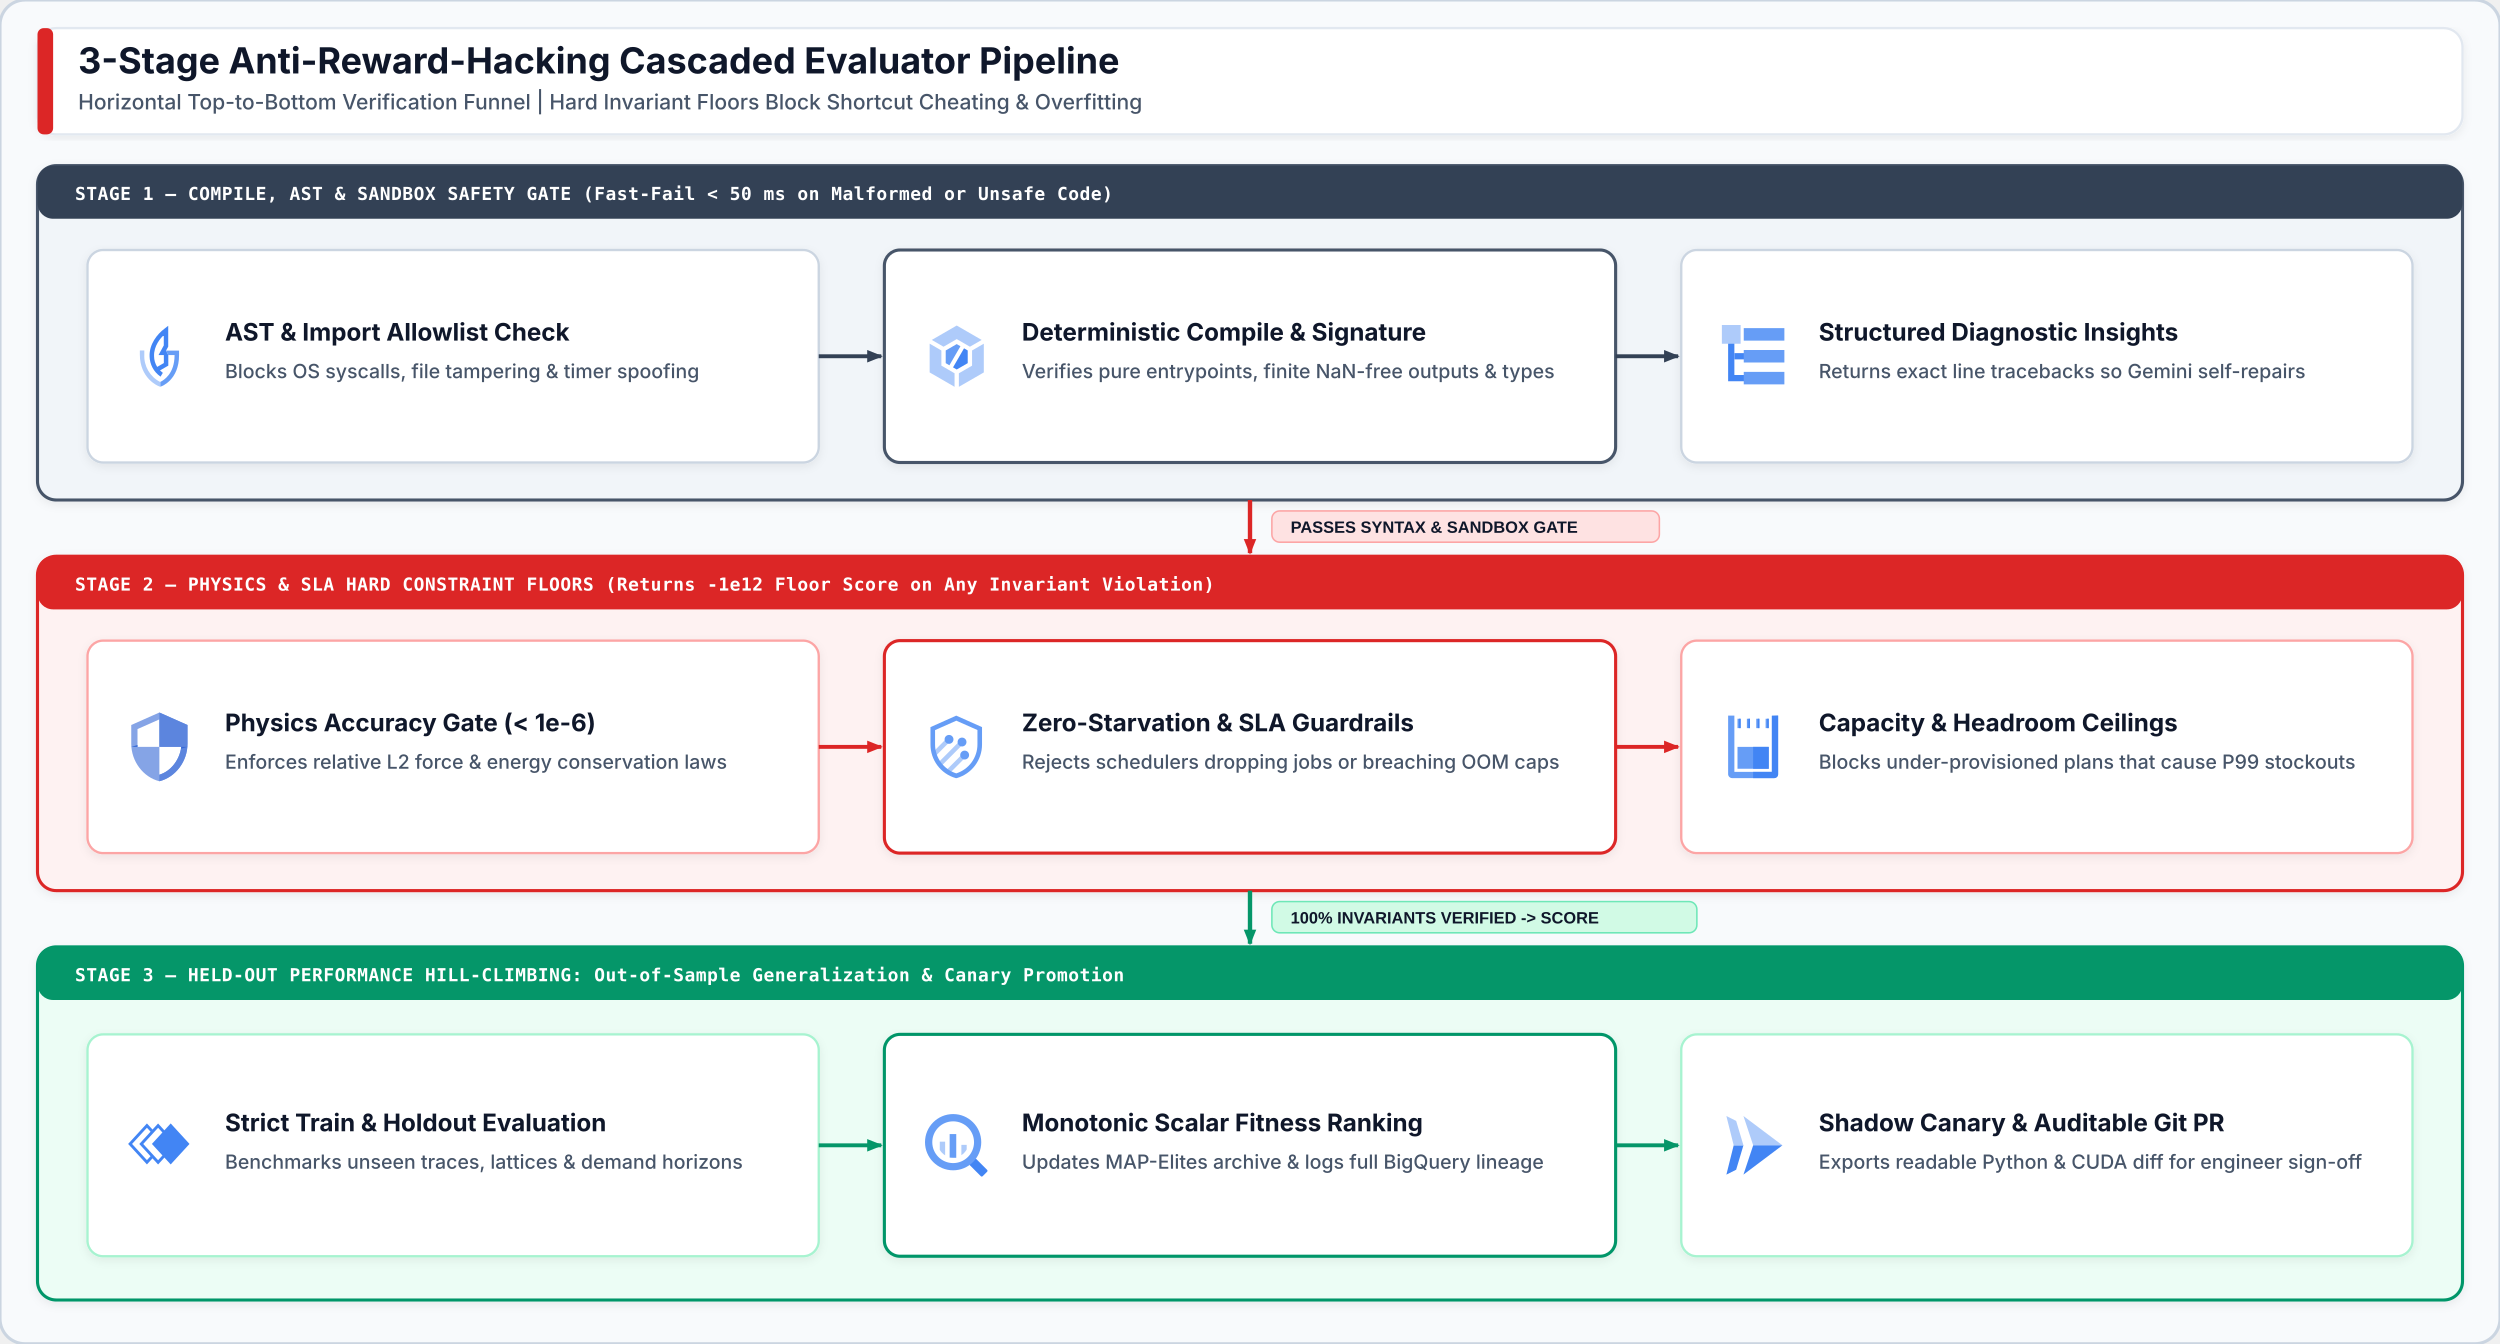
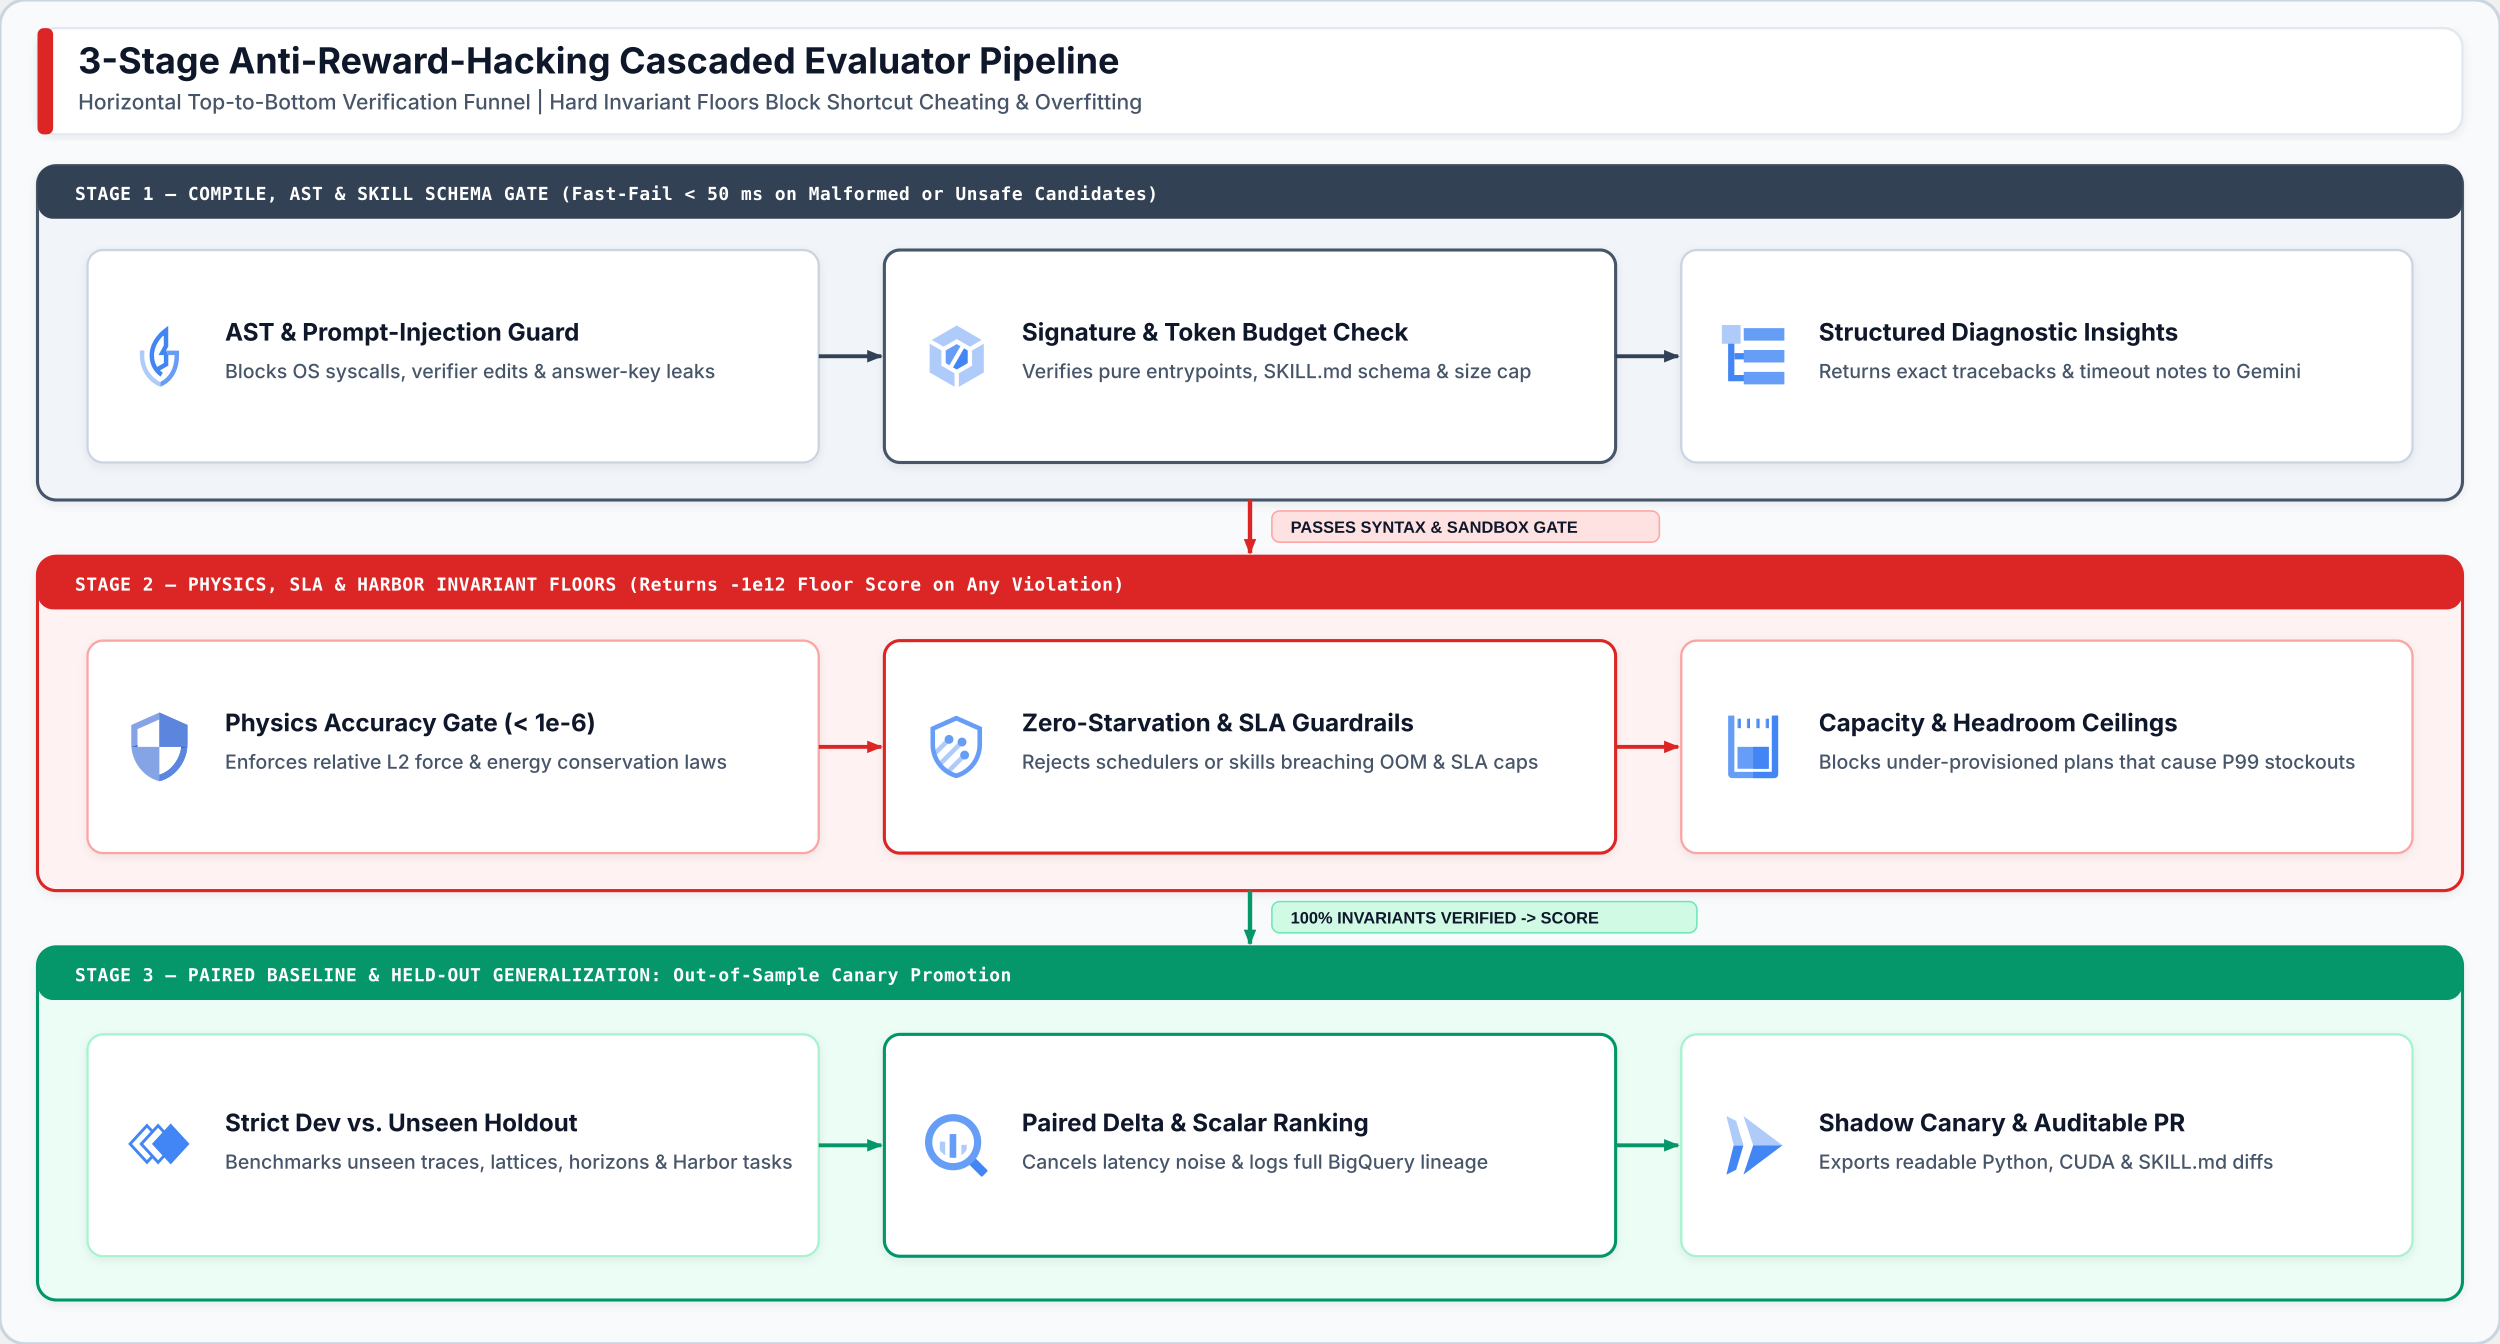
<svg xmlns="http://www.w3.org/2000/svg" viewBox="0 0 1600 860" width="1600" height="860">
  <defs>
    <style>
      .title { font: 700 23px 'Google Sans', 'Inter', Arial, sans-serif; fill: #0f172a; }
      .subtitle { font: 500 13.5px 'Google Sans', 'Inter', Arial, sans-serif; fill: #475569; }
      .node-title { font: 700 15.5px 'Google Sans', 'Inter', Arial, sans-serif; fill: #0f172a; }
      .node-sub { font: 500 12.5px 'Google Sans', 'Inter', Arial, sans-serif; fill: #475569; }
      .badge { font: 700 11.5px 'Google Sans', 'Roboto Mono', monospace; fill: #ffffff; letter-spacing: 0.3px; }
      .gate-pill { font: 700 10.5px 'Google Sans', Arial, sans-serif; fill: #0f172a; }
    </style>
    <filter id="shadow" x="-2%" y="-4%" width="104%" height="110%">
      <feDropShadow dx="0" dy="2" stdDeviation="3" flood-color="#0f172a" flood-opacity="0.07" />
    </filter>
    <marker id="arrow-slate" markerUnits="userSpaceOnUse" viewBox="0 0 10 10" refX="9" refY="5" markerWidth="10" markerHeight="10" orient="auto-start-reverse">
      <path d="M 0 1 L 10 5 L 0 9 z" fill="#334155" />
    </marker>
    <marker id="arrow-red" markerUnits="userSpaceOnUse" viewBox="0 0 10 10" refX="9" refY="5" markerWidth="10" markerHeight="10" orient="auto-start-reverse">
      <path d="M 0 1 L 10 5 L 0 9 z" fill="#dc2626" />
    </marker>
    <marker id="arrow-green" markerUnits="userSpaceOnUse" viewBox="0 0 10 10" refX="9" refY="5" markerWidth="10" markerHeight="10" orient="auto-start-reverse">
      <path d="M 0 1 L 10 5 L 0 9 z" fill="#059669" />
    </marker>
  </defs>
  <rect width="1600" height="860" rx="16" fill="#f8fafc" stroke="#cbd5e1" stroke-width="2" />
  <rect x="24" y="18" width="1552" height="68" rx="12" fill="#ffffff" stroke="#e2e8f0" stroke-width="1.5" filter="url(#shadow)" />
  <rect x="24" y="18" width="10" height="68" rx="4" fill="#dc2626" />
  <text x="50" y="47" class="title">3-Stage Anti-Reward-Hacking Cascaded Evaluator Pipeline</text>
  <text x="50" y="70" class="subtitle">Horizontal Top-to-Bottom Verification Funnel  |  Hard Invariant Floors Block Shortcut Cheating &amp; Overfitting</text>
  <rect x="24" y="106" width="1552" height="214" rx="12" fill="#f1f5f9" stroke="#475569" stroke-width="2" filter="url(#shadow)" />
  <rect x="24" y="106" width="1552" height="34" rx="10" fill="#334155" />
-   <text x="48" y="128" class="badge">STAGE 1 — COMPILE, AST &amp; SANDBOX SAFETY GATE (Fast-Fail &lt; 50 ms on Malformed or Unsafe Code)</text>
+   <text x="48" y="128" class="badge">STAGE 1 — COMPILE, AST &amp; SKILL SCHEMA GATE (Fast-Fail &lt; 50 ms on Malformed or Unsafe Candidates)</text>
  <rect x="56" y="160" width="468" height="136" rx="10" fill="#ffffff" stroke="#cbd5e1" stroke-width="1.5" filter="url(#shadow)" />
  <svg x="78" y="204" width="48" height="48" viewBox="0 0 24 24">
    <path d="M14.86,11.62h2v.06c0,5.91-3.44,8-4.58,8.54v1.53l.25-.08c.23-.08,5.77-2.08,5.77-10V10.2H14.13Z" style="fill:#669df6" />
    <path d="M14.13,10.2l.7-1.27V2.25l-1.12.87c-2.44,1.79-5,5.08-4.84,8.94a8,8,0,0,0,3.4,6.39l.1.07.75-1.22-.1-.06a6.24,6.24,0,0,1-.82-.71L14.86,15V11.62Zm-.7,1.42v2.56L11.3,15.41a6.49,6.49,0,0,1-1-3.42c-.13-3.33,2.13-5.85,3.11-6.78V8.53l-1.68,3.09h1.72" style="fill:#4285f4" />
    <path d="M12.24,20.22a9.28,9.28,0,0,1-5.06-8.76V10.15H5.75v1.31c0,7.52,5.6,10,6.24,10.2l.24.09" style="fill:#aecbfa" />
  </svg>
-   <text x="144" y="218" class="node-title">AST &amp; Import Allowlist Check</text>
-   <text x="144" y="242" class="node-sub">Blocks OS syscalls, file tampering &amp; timer spoofing</text>
+   <text x="144" y="218" class="node-title">AST &amp; Prompt-Injection Guard</text>
+   <text x="144" y="242" class="node-sub">Blocks OS syscalls, verifier edits &amp; answer-key leaks</text>
  <rect x="566" y="160" width="468" height="136" rx="10" fill="#ffffff" stroke="#475569" stroke-width="2" filter="url(#shadow)" />
  <svg x="588" y="204" width="48" height="48" viewBox="0 0 24 24">
    <defs>
      <style>.ico_cloud_build_g2_cls-1{fill:#4285f4;}.ico_cloud_build_g2_cls-2{fill:#669df6;}.ico_cloud_build_g2_cls-3{fill:#aecbfa;}</style>
    </defs>
    <g data-name="Product Icons">
      <g>
        <g>
          <g>
            <polygon class="ico_cloud_build_g2_cls-1" points="12.15 16.24 15.67 14.21 15.67 10.15 14.49 9.46 10.97 15.56 12.15 16.24" />
            <polygon class="ico_cloud_build_g2_cls-2" points="8.63 10.15 8.63 14.21 9.81 14.89 13.34 8.8 12.15 8.11 8.63 10.15" />
          </g>
        </g>
      </g>
      <polygon class="ico_cloud_build_g2_cls-3" points="11.46 17.45 7.24 15.01 7.24 10.15 3.49 7.98 3.49 17.18 11.46 21.78 11.46 17.45" />
      <polygon class="ico_cloud_build_g2_cls-3" points="7.93 8.95 12.15 6.51 16.37 8.95 20.13 6.78 12.15 2.17 4.17 6.78 7.93 8.95" />
      <polygon class="ico_cloud_build_g2_cls-3" points="17.06 15.01 12.84 17.45 12.84 21.78 20.82 17.18 20.82 7.98 17.06 10.15 17.06 15.01" />
    </g>
  </svg>
-   <text x="654" y="218" class="node-title">Deterministic Compile &amp; Signature</text>
-   <text x="654" y="242" class="node-sub">Verifies pure entrypoints, finite NaN-free outputs &amp; types</text>
+   <text x="654" y="218" class="node-title">Signature &amp; Token Budget Check</text>
+   <text x="654" y="242" class="node-sub">Verifies pure entrypoints, SKILL.md schema &amp; size cap</text>
  <rect x="1076" y="160" width="468" height="136" rx="10" fill="#ffffff" stroke="#cbd5e1" stroke-width="1.5" filter="url(#shadow)" />
  <svg x="1098" y="204" width="48" height="48" viewBox="0 0 24 24">
    <defs>
      <style>.ico_cloud_logging_g3_cls-1{fill:#4285f4;}.ico_cloud_logging_g3_cls-2{fill:none;}.ico_cloud_logging_g3_cls-3{fill:#669df6;}.ico_cloud_logging_g3_cls-4{fill:#aecbfa;}</style>
    </defs>
    <g data-name="Product Icons">
      <rect class="ico_cloud_logging_g3_cls-1" x="6" y="11" width="4" height="2" />
      <rect class="ico_cloud_logging_g3_cls-1" x="4" y="18" width="6" height="2" />
      <g data-name="colored-32/logs">
        <rect class="ico_cloud_logging_g3_cls-2" width="24" height="24" />
        <g>
          <polygon id="ico_cloud_logging_g3_Fill-3" class="ico_cloud_logging_g3_cls-1" points="4 18 6 18 6 6 4 6 4 18" />
          <polygon id="ico_cloud_logging_g3_Fill-4" class="ico_cloud_logging_g3_cls-3" points="9 7 22 7 22 3 9 3 9 7" />
          <polygon id="ico_cloud_logging_g3_Fill-4-2" data-name="Fill-4" class="ico_cloud_logging_g3_cls-3" points="9 14 22 14 22 10 9 10 9 14" />
          <polygon id="ico_cloud_logging_g3_Fill-4-3" data-name="Fill-4" class="ico_cloud_logging_g3_cls-3" points="9 21 22 21 22 17 9 17 9 21" />
          <polygon id="ico_cloud_logging_g3_Fill-7" class="ico_cloud_logging_g3_cls-4" points="2 8 8 8 8 2 2 2 2 8" />
        </g>
      </g>
    </g>
  </svg>
  <text x="1164" y="218" class="node-title">Structured Diagnostic Insights</text>
-   <text x="1164" y="242" class="node-sub">Returns exact line tracebacks so Gemini self-repairs</text>
+   <text x="1164" y="242" class="node-sub">Returns exact tracebacks &amp; timeout notes to Gemini</text>
  <path d="M 524 228 L 564 228" stroke="#334155" stroke-width="2.5" marker-end="url(#arrow-slate)" />
  <path d="M 1034 228 L 1074 228" stroke="#334155" stroke-width="2.5" marker-end="url(#arrow-slate)" />
  <path d="M 800 320 L 800 354" stroke="#dc2626" stroke-width="2.8" marker-end="url(#arrow-red)" />
  <rect x="814" y="327" width="248" height="20" rx="5" fill="#fee2e2" stroke="#fca5a5" stroke-width="1" />
  <text x="826" y="341" class="gate-pill">PASSES SYNTAX &amp; SANDBOX GATE</text>
  <rect x="24" y="356" width="1552" height="214" rx="12" fill="#fef2f2" stroke="#dc2626" stroke-width="2" filter="url(#shadow)" />
  <rect x="24" y="356" width="1552" height="34" rx="10" fill="#dc2626" />
-   <text x="48" y="378" class="badge">STAGE 2 — PHYSICS &amp; SLA HARD CONSTRAINT FLOORS (Returns -1e12 Floor Score on Any Invariant Violation)</text>
+   <text x="48" y="378" class="badge">STAGE 2 — PHYSICS, SLA &amp; HARBOR INVARIANT FLOORS (Returns -1e12 Floor Score on Any Violation)</text>
  <rect x="56" y="410" width="468" height="136" rx="10" fill="#ffffff" stroke="#fca5a5" stroke-width="1.5" filter="url(#shadow)" />
  <svg x="78" y="454" width="48" height="48" viewBox="0 0 24 24">
    <g>
      <g transform="translate(4, 1)">
        <path fill="#85A4E6" d="M8,0l-9,4v6c0,5.6,3.8,10.7,9,12c5.2-1.3,9-6.4,9-12V4L8,0z M8,11h7c-0.5,4.1-3.3,7.8-7,8.9V11l-7,0V5.3    l7-3.1V11z" />
        <path fill="#5C85DE" d="M8,0v22c5.2-1.3,9-6.4,9-12V4L8,0z M15,11c-0.5,4.1-3.3,7.8-7,8.9V11L15,11z" />
        <path fill-rule="evenodd" fill="#3367D6" d="M17,11h-2c0,0,0,0.3-0.1,0.6L17,11z" />
        <polygon fill-rule="evenodd" fill="#3367D6" points="-1,11 1,11 1,10.4   " />
      </g>
    </g>
  </svg>
  <text x="144" y="468" class="node-title">Physics Accuracy Gate (&lt; 1e-6)</text>
  <text x="144" y="492" class="node-sub">Enforces relative L2 force &amp; energy conservation laws</text>
  <rect x="566" y="410" width="468" height="136" rx="10" fill="#ffffff" stroke="#dc2626" stroke-width="2" filter="url(#shadow)" />
  <svg x="588" y="454" width="48" height="48" viewBox="0 0 24 24">
    <defs>
      <style>.ico_cloud_armor_g5_cls-1{fill:#aecbfa;}.ico_cloud_armor_g5_cls-2{fill:#669df6;}</style>
    </defs>
    <g data-name="Product Icons">
      <polygon class="ico_cloud_armor_g5_cls-1" points="9.76 20.6 8.72 19.55 14.17 14.07 15.21 15.12 9.76 20.6" />
      <polygon class="ico_cloud_armor_g5_cls-1" points="7.03 18.32 5.99 17.27 13.34 9.88 14.38 10.93 7.03 18.32" />
      <polygon class="ico_cloud_armor_g5_cls-1" points="5.34 14.98 4.3 13.93 9.18 9.03 10.22 10.08 5.34 14.98" />
      <path class="ico_cloud_armor_g5_cls-2" d="M12,3.61l6.78,3v4.55A9.71,9.71,0,0,1,12,20.48a9.7,9.7,0,0,1-6.78-9.31V6.63l6.78-3M12,2,3.75,5.68v5.49A11.17,11.17,0,0,0,11.85,22L12,22l.15,0a11.17,11.17,0,0,0,8.1-10.78V5.68L12,2Z" />
      <circle class="ico_cloud_armor_g5_cls-2" cx="14.69" cy="14.62" r="1.42" />
      <circle class="ico_cloud_armor_g5_cls-2" cx="13.85" cy="10.45" r="1.42" />
      <circle class="ico_cloud_armor_g5_cls-2" cx="9.69" cy="9.6" r="1.42" />
    </g>
  </svg>
  <text x="654" y="468" class="node-title">Zero-Starvation &amp; SLA Guardrails</text>
-   <text x="654" y="492" class="node-sub">Rejects schedulers dropping jobs or breaching OOM caps</text>
+   <text x="654" y="492" class="node-sub">Rejects schedulers or skills breaching OOM &amp; SLA caps</text>
  <rect x="1076" y="410" width="468" height="136" rx="10" fill="#ffffff" stroke="#fca5a5" stroke-width="1.5" filter="url(#shadow)" />
  <svg x="1098" y="454" width="48" height="48" viewBox="0 0 24 24">
    <defs>
      <style>.ico_quotas_g6_cls-1{fill:#669df6;}.ico_quotas_g6_cls-2{fill:#4285f4;}</style>
    </defs>
    <g data-name="Product Icons">
      <g data-name="colored-32/quotas">
        <g>
          <path class="ico_quotas_g6_cls-1" d="M6,2H4V20.58A1.31,1.31,0,0,0,5.29,22H18.73A1.29,1.29,0,0,0,20,20.58V2l-2,.14V20H6Z" />
          <path id="ico_quotas_g6_Path-2" data-name="Path" class="ico_quotas_g6_cls-2" d="M12,22h6.73A1.29,1.29,0,0,0,20,20.58V2H18V20H12v2Z" />
          <rect id="ico_quotas_g6_Rectangle-328" class="ico_quotas_g6_cls-1" x="7" y="12" width="10" height="7" />
          <rect id="ico_quotas_g6_Rectangle-328-2" data-name="Rectangle-328" class="ico_quotas_g6_cls-2" x="12" y="12" width="5" height="7" />
        </g>
      </g>
      <rect class="ico_quotas_g6_cls-1" x="7" y="3" width="1" height="3" />
      <rect class="ico_quotas_g6_cls-2" x="7.5" y="3" width="0.5" height="3" />
      <rect class="ico_quotas_g6_cls-1" x="10" y="3" width="1" height="3" />
      <rect class="ico_quotas_g6_cls-1" x="13" y="3" width="1" height="3" />
      <rect class="ico_quotas_g6_cls-1" x="16" y="3" width="1" height="3" />
      <rect class="ico_quotas_g6_cls-2" x="10.5" y="3" width="0.5" height="3" />
      <rect class="ico_quotas_g6_cls-2" x="13.5" y="3" width="0.5" height="3" />
      <rect class="ico_quotas_g6_cls-2" x="16.5" y="3" width="0.5" height="3" />
    </g>
  </svg>
  <text x="1164" y="468" class="node-title">Capacity &amp; Headroom Ceilings</text>
  <text x="1164" y="492" class="node-sub">Blocks under-provisioned plans that cause P99 stockouts</text>
  <path d="M 524 478 L 564 478" stroke="#dc2626" stroke-width="2.5" marker-end="url(#arrow-red)" />
  <path d="M 1034 478 L 1074 478" stroke="#dc2626" stroke-width="2.5" marker-end="url(#arrow-red)" />
  <path d="M 800 570 L 800 604" stroke="#059669" stroke-width="2.8" marker-end="url(#arrow-green)" />
  <rect x="814" y="577" width="272" height="20" rx="5" fill="#d1fae5" stroke="#6ee7b7" stroke-width="1" />
  <text x="826" y="591" class="gate-pill">100% INVARIANTS VERIFIED -&gt; SCORE</text>
  <rect x="24" y="606" width="1552" height="226" rx="12" fill="#ecfdf5" stroke="#059669" stroke-width="2" filter="url(#shadow)" />
  <rect x="24" y="606" width="1552" height="34" rx="10" fill="#059669" />
-   <text x="48" y="628" class="badge">STAGE 3 — HELD-OUT PERFORMANCE HILL-CLIMBING: Out-of-Sample Generalization &amp; Canary Promotion</text>
+   <text x="48" y="628" class="badge">STAGE 3 — PAIRED BASELINE &amp; HELD-OUT GENERALIZATION: Out-of-Sample Canary Promotion</text>
  <rect x="56" y="662" width="468" height="142" rx="10" fill="#ffffff" stroke="#a7f3d0" stroke-width="1.5" filter="url(#shadow)" />
  <svg x="78" y="709" width="48" height="48" viewBox="0 0 24 24">
    <path fill="#4285F4" d="M15.623,5 L21.639,11.559 L15.623,18.119 L13.612,15.926 L11.587,18.134 L9.794,16.179 L8.016,18.119 L2,11.559 L8.016,5 L9.808,6.954 L9.179,7.64 L8.016,6.372 L3.259,11.559 L8.016,16.746 L9.165,15.493 L5.571,11.575 L11.587,5.015 L13.598,7.207 L15.623,5 Z M11.587,6.388 L6.83,11.575 L11.587,16.762 L12.982,15.24 L9.607,11.559 L12.968,7.893 L11.587,6.388 Z" />
  </svg>
-   <text x="144" y="724" class="node-title">Strict Train &amp; Holdout Evaluation</text>
-   <text x="144" y="748" class="node-sub">Benchmarks unseen traces, lattices &amp; demand horizons</text>
+   <text x="144" y="724" class="node-title">Strict Dev vs. Unseen Holdout</text>
+   <text x="144" y="748" class="node-sub">Benchmarks unseen traces, lattices, horizons &amp; Harbor tasks</text>
  <rect x="566" y="662" width="468" height="142" rx="10" fill="#ffffff" stroke="#059669" stroke-width="2" filter="url(#shadow)" />
  <svg x="588" y="709" width="48" height="48" viewBox="0 0 24 24">
    <defs>
      <style>.ico_bigquery_g8_cls-1{fill:#aecbfa;}.ico_bigquery_g8_cls-1,.ico_bigquery_g8_cls-2,.ico_bigquery_g8_cls-3{fill-rule:evenodd;}.ico_bigquery_g8_cls-2{fill:#669df6;}.ico_bigquery_g8_cls-3{fill:#4285f4;}</style>
    </defs>
    <g data-name="Product Icons">
      <g>
        <path class="ico_bigquery_g8_cls-1" d="M6.73,10.83v2.63A4.91,4.91,0,0,0,8.44,15.2V10.83Z" />
        <path class="ico_bigquery_g8_cls-2" d="M9.89,8.41v7.53A7.62,7.62,0,0,0,11,16,8,8,0,0,0,12,16V8.41Z" />
        <path class="ico_bigquery_g8_cls-1" d="M13.64,11.86v3.29a5,5,0,0,0,1.7-1.82V11.86Z" />
        <path class="ico_bigquery_g8_cls-3" d="M17.74,16.32l-1.42,1.42a.42.42,0,0,0,0,.6l3.54,3.54a.42.42,0,0,0,.59,0l1.43-1.43a.42.42,0,0,0,0-.59l-3.54-3.54a.42.42,0,0,0-.6,0" />
        <path class="ico_bigquery_g8_cls-2" d="M11,2a9,9,0,1,0,9,9,9,9,0,0,0-9-9m0,15.69A6.68,6.68,0,1,1,17.69,11,6.68,6.68,0,0,1,11,17.69" />
      </g>
    </g>
  </svg>
-   <text x="654" y="724" class="node-title">Monotonic Scalar Fitness Ranking</text>
-   <text x="654" y="748" class="node-sub">Updates MAP-Elites archive &amp; logs full BigQuery lineage</text>
+   <text x="654" y="724" class="node-title">Paired Delta &amp; Scalar Ranking</text>
+   <text x="654" y="748" class="node-sub">Cancels latency noise &amp; logs full BigQuery lineage</text>
  <rect x="1076" y="662" width="468" height="142" rx="10" fill="#ffffff" stroke="#a7f3d0" stroke-width="1.5" filter="url(#shadow)" />
  <svg x="1098" y="709" width="48" height="48" viewBox="0 0 24 24">
    <defs>
      <style>.ico_cloud_run_g9_cls-1{fill:#aecbfa;}.ico_cloud_run_g9_cls-1,.ico_cloud_run_g9_cls-2{fill-rule:evenodd;}.ico_cloud_run_g9_cls-2{fill:#4285f4;}</style>
    </defs>
    <g data-name="Product Icons">
      <g>
        <polygon class="ico_cloud_run_g9_cls-1" points="8.9 2.63 12.02 12 21.38 12 8.9 2.63" />
        <polygon class="ico_cloud_run_g9_cls-2" points="21.38 12 12.02 12 8.9 21.38 21.38 12" />
        <polygon class="ico_cloud_run_g9_cls-2" points="3.44 21.38 6.57 19.81 8.9 12 5.78 12 3.44 21.38" />
        <polygon class="ico_cloud_run_g9_cls-1" points="3.44 2.63 5.78 12 8.9 12 6.57 4.19 3.44 2.63" />
      </g>
    </g>
  </svg>
-   <text x="1164" y="724" class="node-title">Shadow Canary &amp; Auditable Git PR</text>
-   <text x="1164" y="748" class="node-sub">Exports readable Python &amp; CUDA diff for engineer sign-off</text>
+   <text x="1164" y="724" class="node-title">Shadow Canary &amp; Auditable PR</text>
+   <text x="1164" y="748" class="node-sub">Exports readable Python, CUDA &amp; SKILL.md diffs</text>
  <path d="M 524 733 L 564 733" stroke="#059669" stroke-width="2.5" marker-end="url(#arrow-green)" />
  <path d="M 1034 733 L 1074 733" stroke="#059669" stroke-width="2.5" marker-end="url(#arrow-green)" />
</svg>
